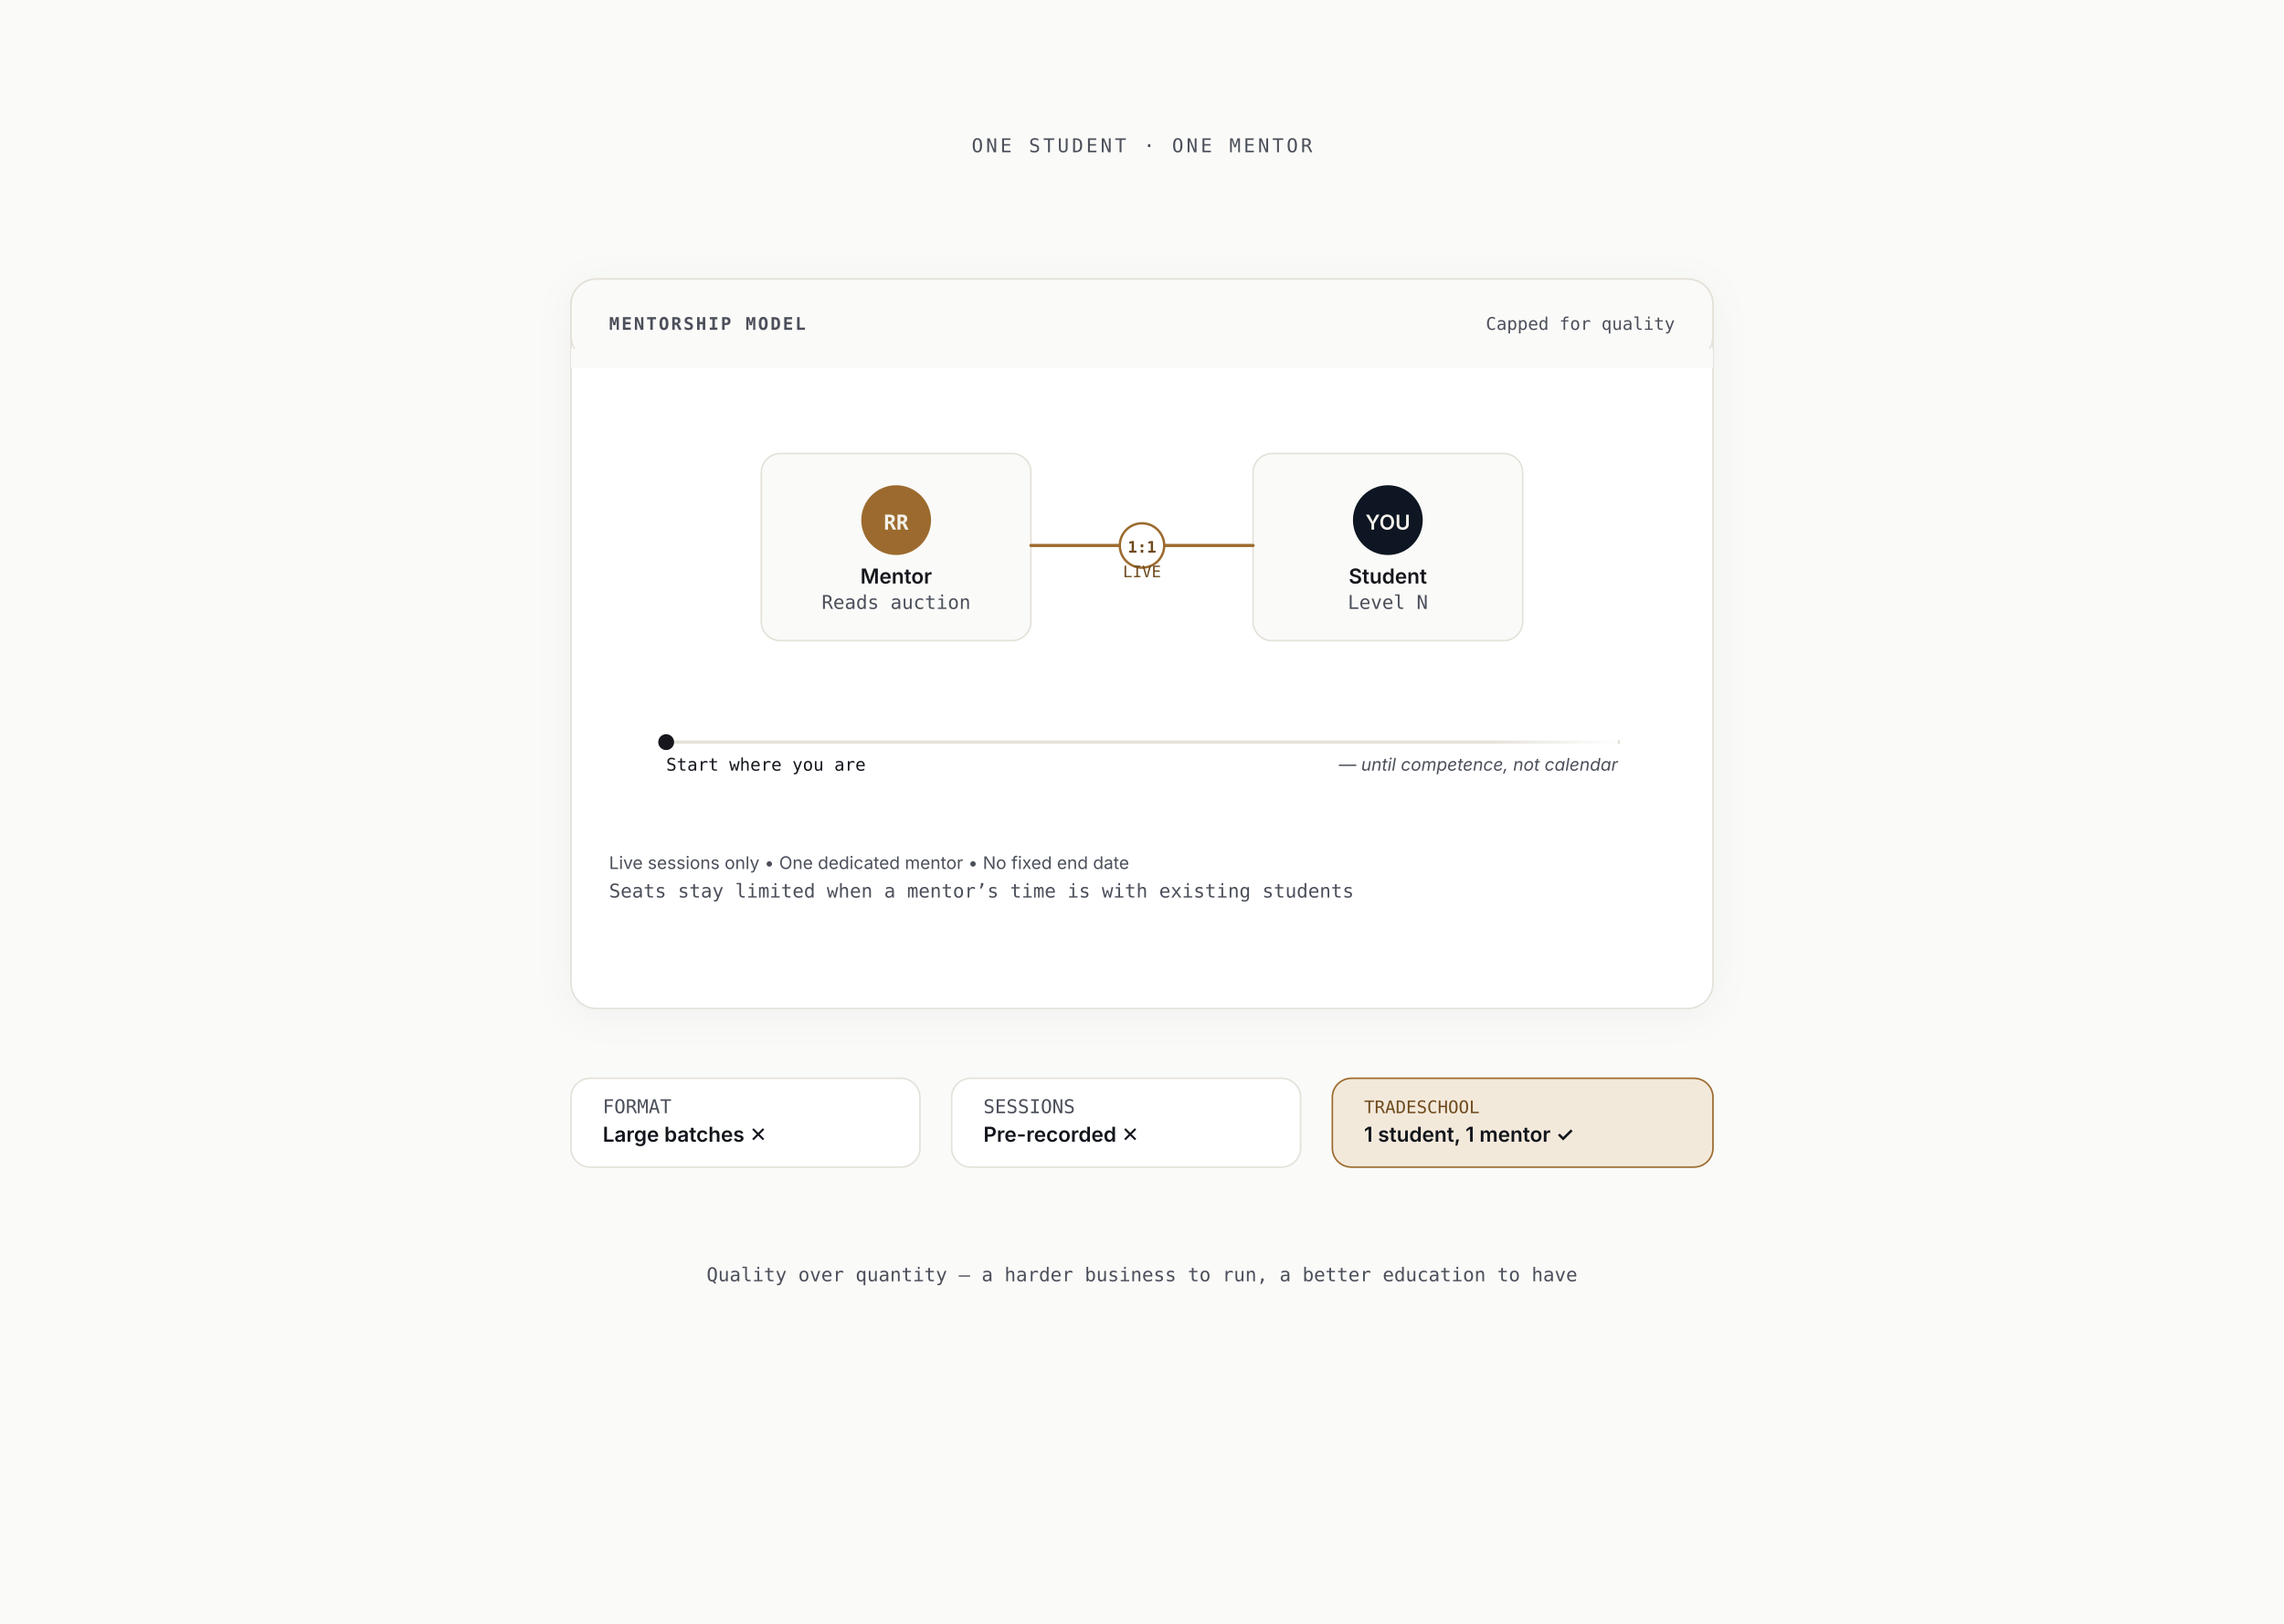
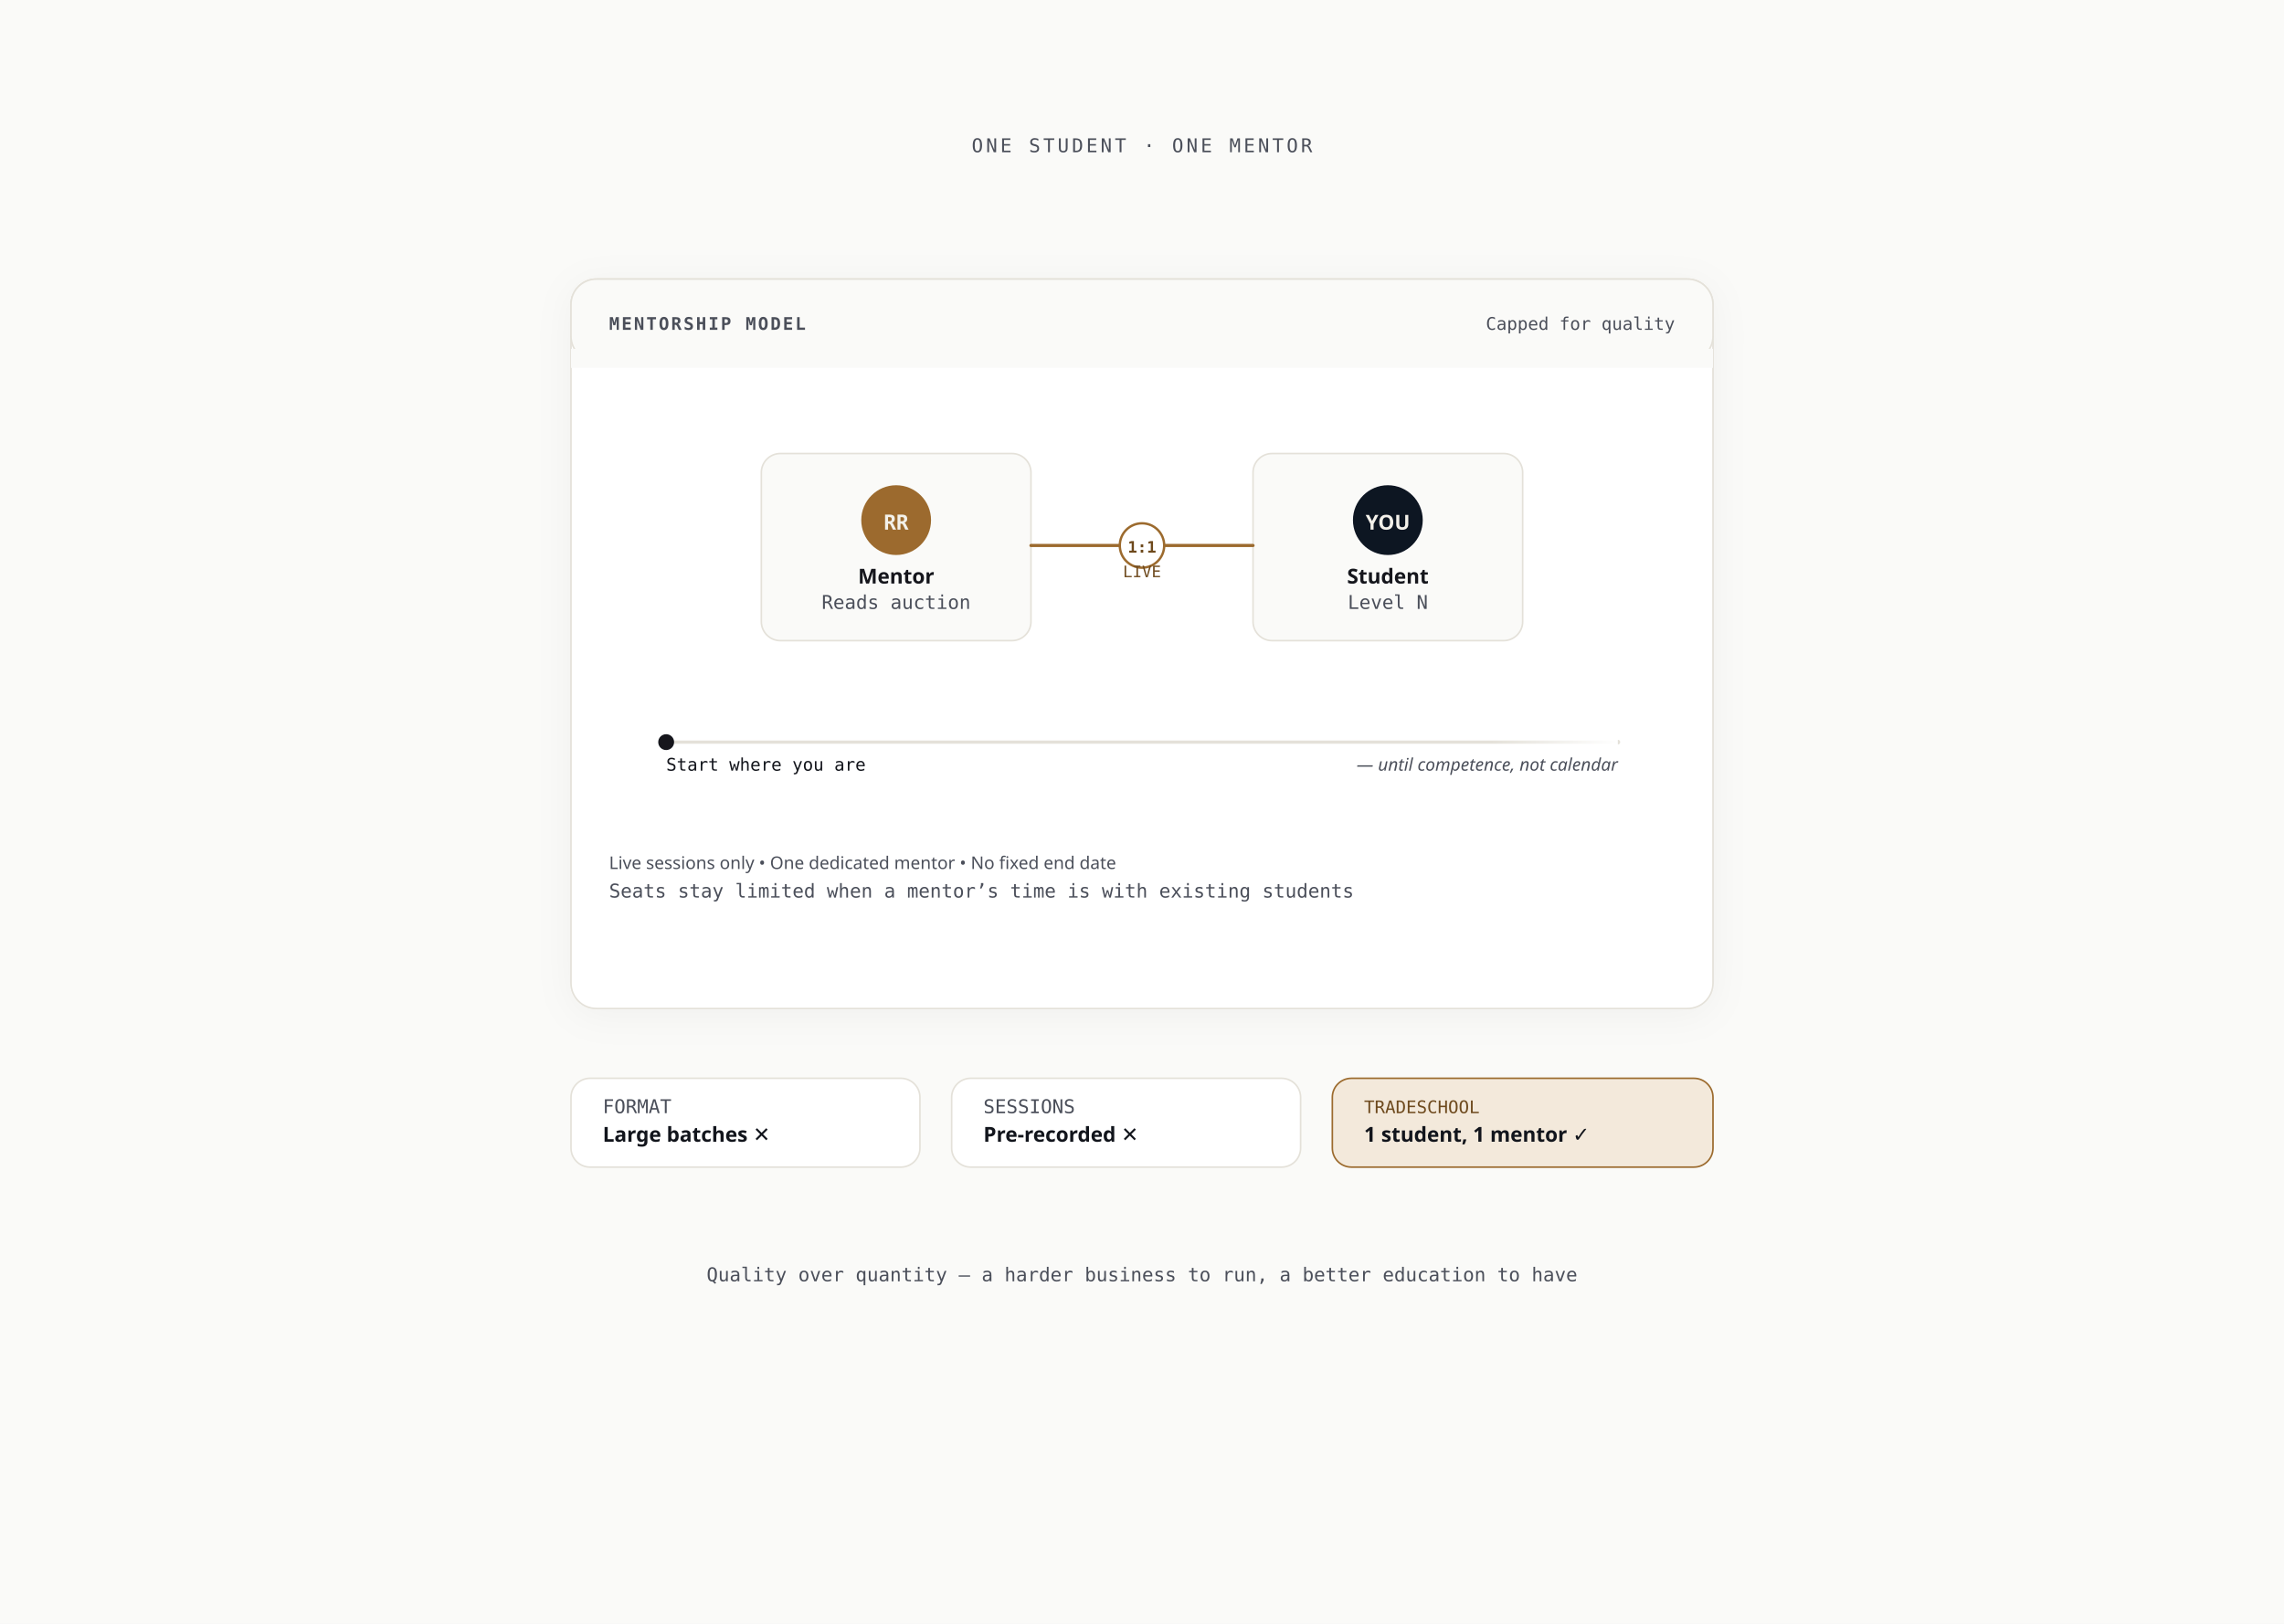
<svg xmlns="http://www.w3.org/2000/svg" viewBox="0 0 1440 1024" width="100%" height="100%" preserveAspectRatio="xMidYMid meet" style="display:block;width:100%;height:auto">
  <defs>
    <filter id="who-shadow" x="-20" y="-20" width="720" height="500">
      <feDropShadow dx="0" dy="4" stdDeviation="12" flood-color="#12151C" flood-opacity="0.04" />
    </filter>
  </defs>
  <rect x="0" y="0" width="1440" height="1024" fill="#FAFAF8" />
-   <text x="720" y="96" font-family="IBM Plex Mono, monospace" font-size="12" font-weight="500" letter-spacing="1.8" fill="#4B4F5A" text-anchor="middle">ONE STUDENT · ONE MENTOR</text>
+   <text x="720" y="96" font-family="JetBrains Mono, monospace" font-size="12" font-weight="500" letter-spacing="1.8" fill="#4B4F5A" text-anchor="middle">ONE STUDENT · ONE MENTOR</text>
  <g transform="translate(360,176)" filter="url(#who-shadow)">
    <rect x="0" y="0" width="720" height="460" rx="16" fill="#FFFFFF" stroke="#E4E1D9" stroke-width="1" />
    <rect x="0" y="0" width="720" height="52" rx="16" fill="#FAFAF8" stroke="#E4E1D9" stroke-width="1" />
    <rect x="0" y="44" width="720" height="12" fill="#FAFAF8" />
-     <text x="24" y="32" font-family="IBM Plex Mono, monospace" font-size="11" font-weight="600" letter-spacing="1.2" fill="#4B4F5A">MENTORSHIP MODEL</text>
-     <text x="696" y="32" font-family="IBM Plex Mono, monospace" font-size="11" fill="#4B4F5A" text-anchor="end">Capped for quality</text>
+     <text x="24" y="32" font-family="JetBrains Mono, monospace" font-size="11" font-weight="600" letter-spacing="1.2" fill="#4B4F5A">MENTORSHIP MODEL</text>
+     <text x="696" y="32" font-family="JetBrains Mono, monospace" font-size="11" fill="#4B4F5A" text-anchor="end">Capped for quality</text>
    <g transform="translate(120,110)">
      <rect x="0" y="0" width="170" height="118" rx="12" fill="#FAFAF8" stroke="#E4E1D9" stroke-width="1" />
      <circle cx="85" cy="42" r="22" fill="#9C6B2E" />
-       <text x="85" y="48" font-family="IBM Plex Mono, monospace" font-size="13" font-weight="600" fill="#F3F1EA" text-anchor="middle">RR</text>
-       <text x="85" y="82" font-family="Inter, system-ui, sans-serif" font-size="13" font-weight="600" fill="#12151C" text-anchor="middle">Mentor</text>
-       <text x="85" y="98" font-family="IBM Plex Mono, monospace" font-size="12" fill="#4B4F5A" text-anchor="middle">Reads auction</text>
+       <text x="85" y="48" font-family="JetBrains Mono, monospace" font-size="13" font-weight="600" fill="#F3F1EA" text-anchor="middle">RR</text>
+       <text x="85" y="82" font-family="Instrument Sans, system-ui, sans-serif" font-size="13" font-weight="600" fill="#12151C" text-anchor="middle">Mentor</text>
+       <text x="85" y="98" font-family="JetBrains Mono, monospace" font-size="12" fill="#4B4F5A" text-anchor="middle">Reads auction</text>
    </g>
    <g transform="translate(430,110)">
      <rect x="0" y="0" width="170" height="118" rx="12" fill="#FAFAF8" stroke="#E4E1D9" stroke-width="1" />
      <circle cx="85" cy="42" r="22" fill="#0B1220" />
-       <text x="85" y="48" font-family="Inter, system-ui, sans-serif" font-size="13" font-weight="600" fill="#F3F1EA" text-anchor="middle">YOU</text>
-       <text x="85" y="82" font-family="Inter, system-ui, sans-serif" font-size="13" font-weight="600" fill="#12151C" text-anchor="middle">Student</text>
-       <text x="85" y="98" font-family="IBM Plex Mono, monospace" font-size="12" fill="#4B4F5A" text-anchor="middle">Level N</text>
+       <text x="85" y="48" font-family="Instrument Sans, system-ui, sans-serif" font-size="13" font-weight="600" fill="#F3F1EA" text-anchor="middle">YOU</text>
+       <text x="85" y="82" font-family="Instrument Sans, system-ui, sans-serif" font-size="13" font-weight="600" fill="#12151C" text-anchor="middle">Student</text>
+       <text x="85" y="98" font-family="JetBrains Mono, monospace" font-size="12" fill="#4B4F5A" text-anchor="middle">Level N</text>
    </g>
    <g transform="translate(290,168)">
      <line x1="0" y1="0" x2="140" y2="0" stroke="#9C6B2E" stroke-width="2" stroke-linecap="round" />
      <circle cx="70" cy="0" r="14" fill="#FFFFFF" stroke="#9C6B2E" stroke-width="1.5" />
-       <text x="70" y="4.5" font-family="IBM Plex Mono, monospace" font-size="10" font-weight="700" fill="#6E4A1E" text-anchor="middle">1:1</text>
-       <text x="70" y="20" font-family="IBM Plex Mono, monospace" font-size="10" fill="#6E4A1E" text-anchor="middle">LIVE</text>
+       <text x="70" y="4.5" font-family="JetBrains Mono, monospace" font-size="10" font-weight="700" fill="#6E4A1E" text-anchor="middle">1:1</text>
+       <text x="70" y="20" font-family="JetBrains Mono, monospace" font-size="10" fill="#6E4A1E" text-anchor="middle">LIVE</text>
    </g>
    <g transform="translate(60,292)">
      <line x1="0" y1="0" x2="600" y2="0" stroke="#E4E1D9" stroke-width="2" stroke-linecap="round" />
      <circle cx="0" cy="0" r="5" fill="#12151C" />
      <circle cx="600" cy="0" r="1.5" fill="#E4E1D9" />
      <line x1="600" y1="0" x2="600" y2="0" stroke="#E4E1D9" stroke-width="2" opacity="0" />
      <rect x="520" y="-12" width="80" height="24" fill="url(#fade-who)" />
      <defs>
        <linearGradient id="fade-who" x1="0" y1="0" x2="1" y2="0">
          <stop offset="0" stop-color="#FFFFFF" stop-opacity="0" />
          <stop offset="1" stop-color="#FFFFFF" stop-opacity="1" />
        </linearGradient>
      </defs>
-       <text x="0" y="18" font-family="IBM Plex Mono, monospace" font-size="11" fill="#12151C">Start where you are</text>
-       <text x="600" y="18" font-family="Inter, system-ui, sans-serif" font-size="11" font-style="italic" fill="#4B4F5A" text-anchor="end">— until competence, not calendar</text>
+       <text x="0" y="18" font-family="JetBrains Mono, monospace" font-size="11" fill="#12151C">Start where you are</text>
+       <text x="600" y="18" font-family="Instrument Sans, system-ui, sans-serif" font-size="11" font-style="italic" fill="#4B4F5A" text-anchor="end">— until competence, not calendar</text>
    </g>
    <g transform="translate(24,372)">
-       <text x="0" y="0" font-family="Inter, system-ui, sans-serif" font-size="11" fill="#4B4F5A">Live sessions only • One dedicated mentor • No fixed end date</text>
-       <text x="0" y="18" font-family="IBM Plex Mono, monospace" font-size="12" fill="#4B4F5A">Seats stay limited when a mentor’s time is with existing students</text>
+       <text x="0" y="0" font-family="Instrument Sans, system-ui, sans-serif" font-size="11" fill="#4B4F5A">Live sessions only • One dedicated mentor • No fixed end date</text>
+       <text x="0" y="18" font-family="JetBrains Mono, monospace" font-size="12" fill="#4B4F5A">Seats stay limited when a mentor’s time is with existing students</text>
    </g>
  </g>
  <g transform="translate(360,680)">
    <rect x="0" y="0" width="220" height="56" rx="12" fill="#FFFFFF" stroke="#E4E1D9" stroke-width="1" />
-     <text x="20" y="22" font-family="IBM Plex Mono, monospace" font-size="12" fill="#4B4F5A">FORMAT</text>
-     <text x="20" y="40" font-family="Inter, system-ui, sans-serif" font-size="13" font-weight="600" fill="#12151C">Large batches ✕</text>
+     <text x="20" y="22" font-family="JetBrains Mono, monospace" font-size="12" fill="#4B4F5A">FORMAT</text>
+     <text x="20" y="40" font-family="Instrument Sans, system-ui, sans-serif" font-size="13" font-weight="600" fill="#12151C">Large batches ✕</text>
    <rect x="240" y="0" width="220" height="56" rx="12" fill="#FFFFFF" stroke="#E4E1D9" stroke-width="1" />
-     <text x="260" y="22" font-family="IBM Plex Mono, monospace" font-size="12" fill="#4B4F5A">SESSIONS</text>
-     <text x="260" y="40" font-family="Inter, system-ui, sans-serif" font-size="13" font-weight="600" fill="#12151C">Pre-recorded ✕</text>
+     <text x="260" y="22" font-family="JetBrains Mono, monospace" font-size="12" fill="#4B4F5A">SESSIONS</text>
+     <text x="260" y="40" font-family="Instrument Sans, system-ui, sans-serif" font-size="13" font-weight="600" fill="#12151C">Pre-recorded ✕</text>
    <rect x="480" y="0" width="240" height="56" rx="12" fill="#F3E9DB" stroke="#9C6B2E" stroke-width="1" />
-     <text x="500" y="22" font-family="IBM Plex Mono, monospace" font-size="11" fill="#6E4A1E">TRADESCHOOL</text>
-     <text x="500" y="40" font-family="Inter, system-ui, sans-serif" font-size="13" font-weight="600" fill="#12151C">1 student, 1 mentor ✓</text>
+     <text x="500" y="22" font-family="JetBrains Mono, monospace" font-size="11" fill="#6E4A1E">TRADESCHOOL</text>
+     <text x="500" y="40" font-family="Instrument Sans, system-ui, sans-serif" font-size="13" font-weight="600" fill="#12151C">1 student, 1 mentor ✓</text>
  </g>
-   <text x="720" y="808" font-family="IBM Plex Mono, monospace" font-size="12" fill="#4B4F5A" text-anchor="middle">Quality over quantity — a harder business to run, a better education to have</text>
+   <text x="720" y="808" font-family="JetBrains Mono, monospace" font-size="12" fill="#4B4F5A" text-anchor="middle">Quality over quantity — a harder business to run, a better education to have</text>
</svg>
